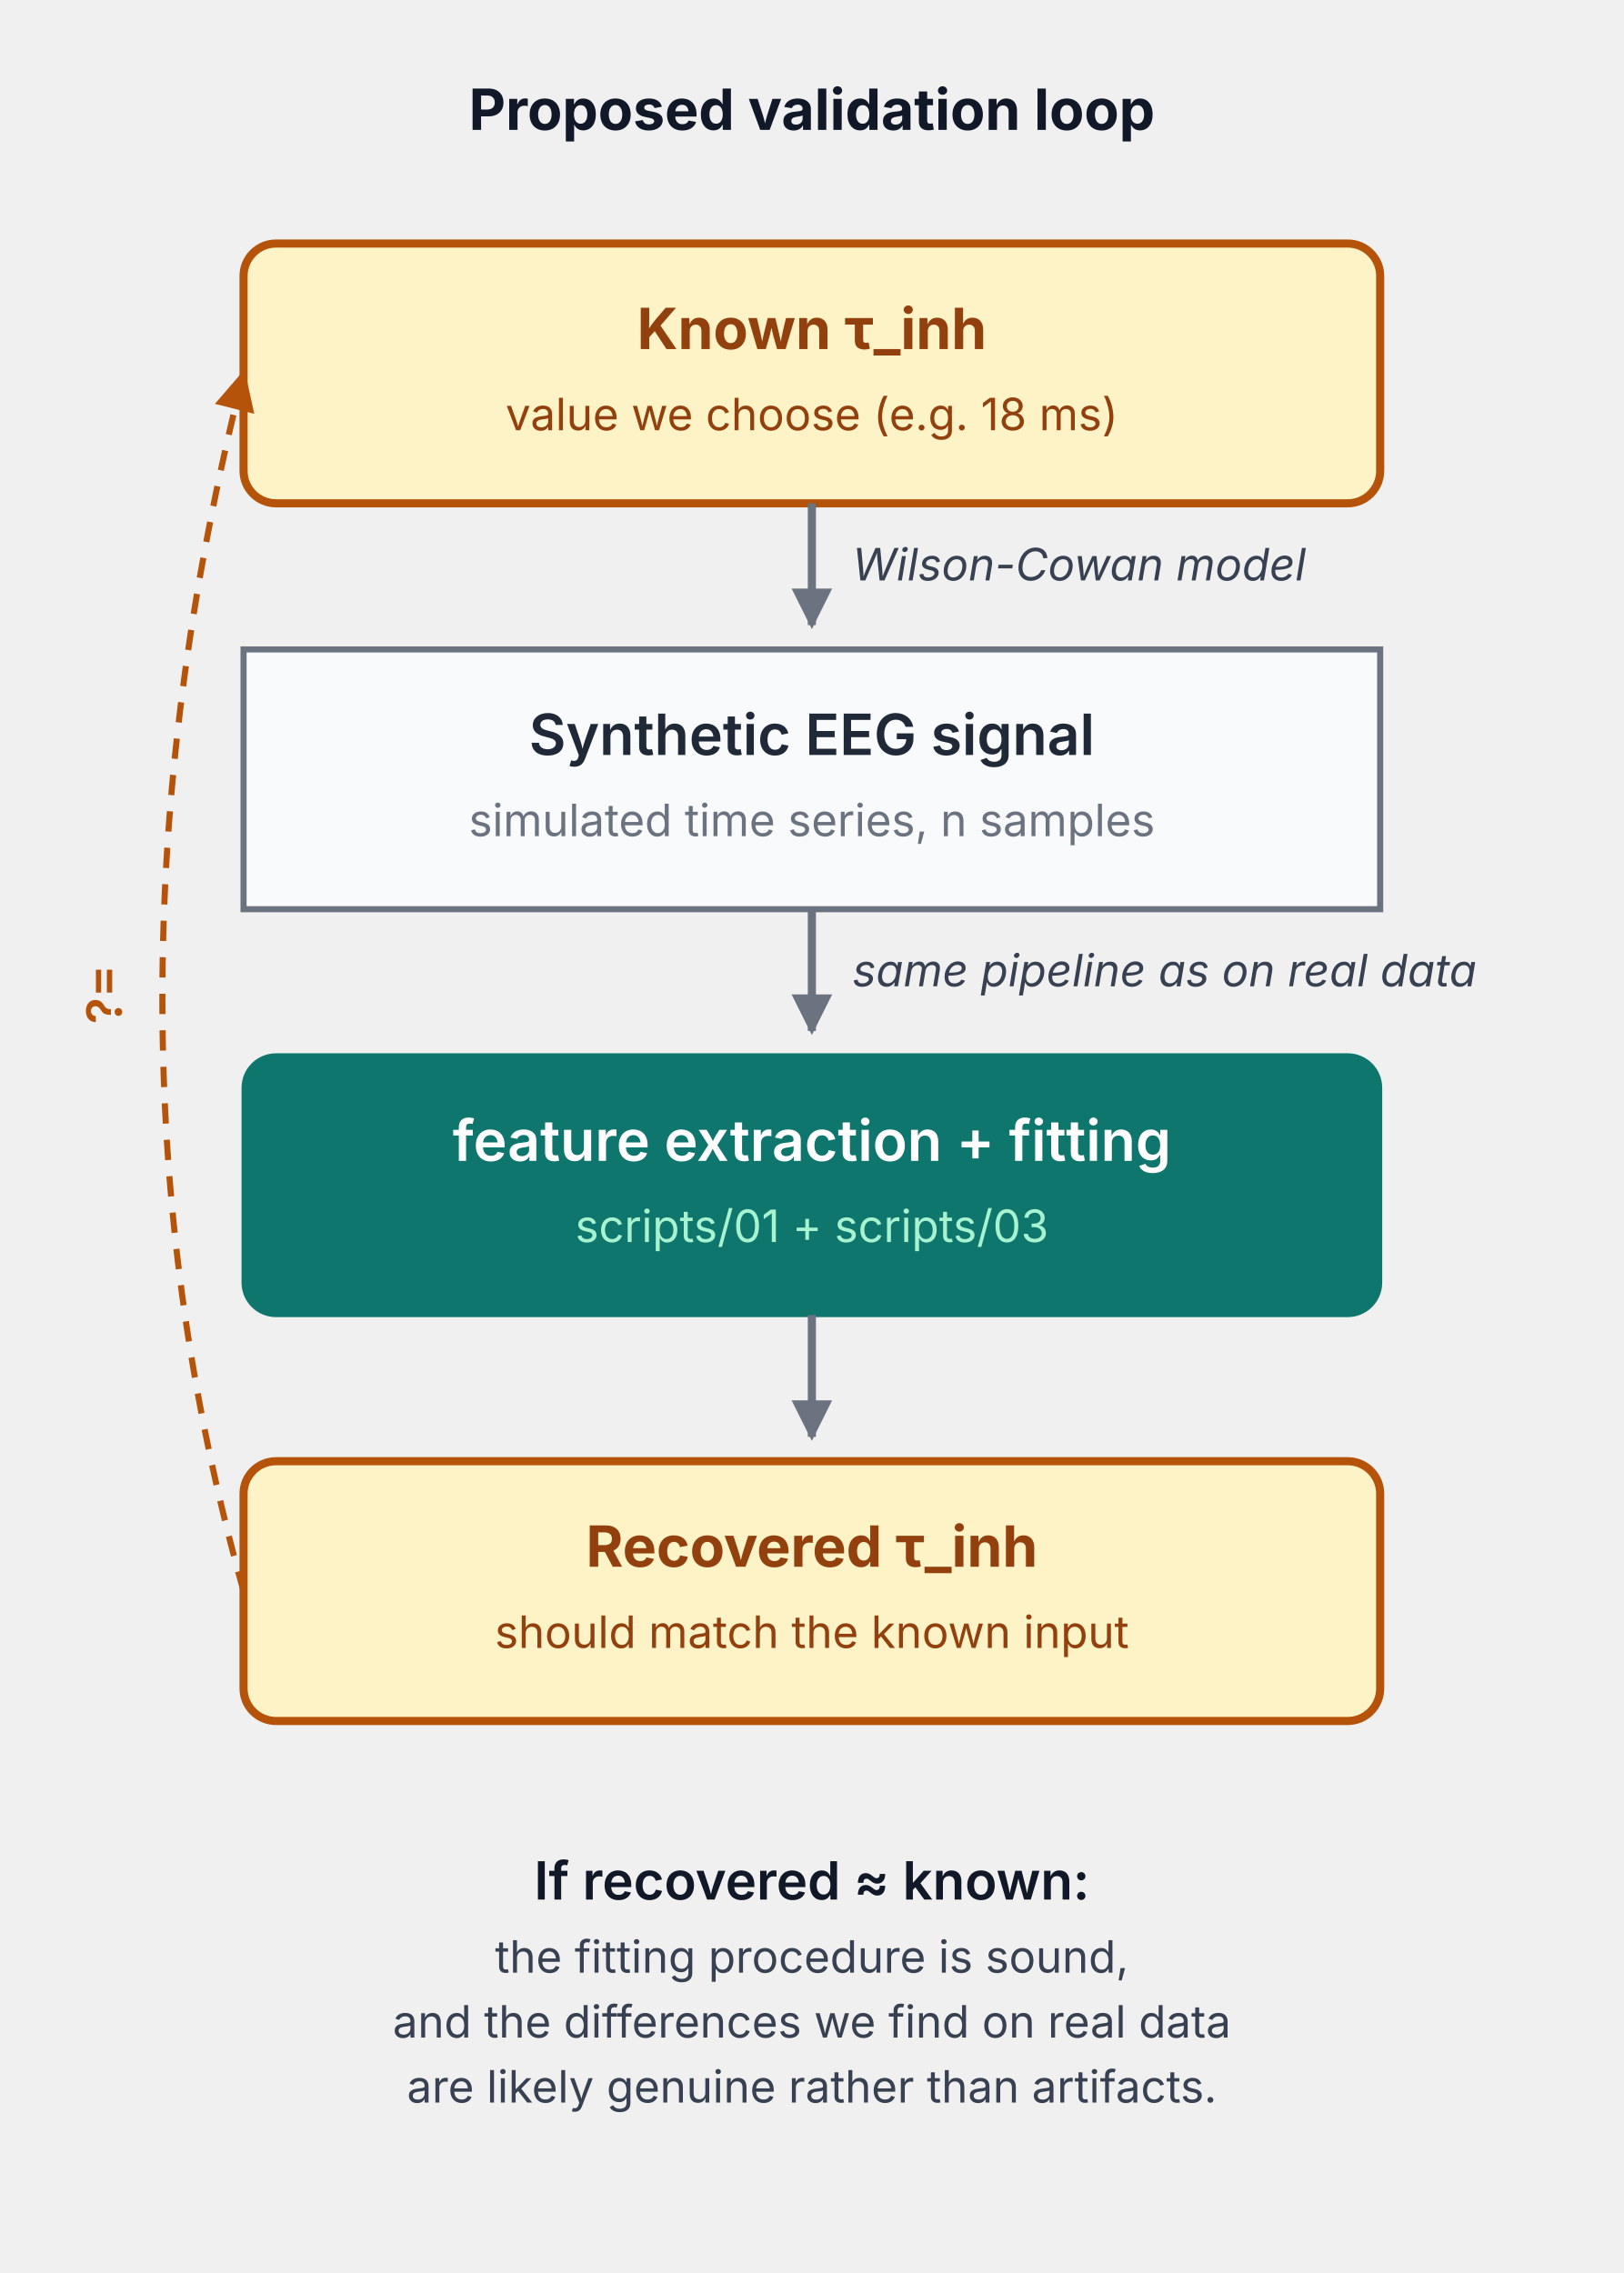
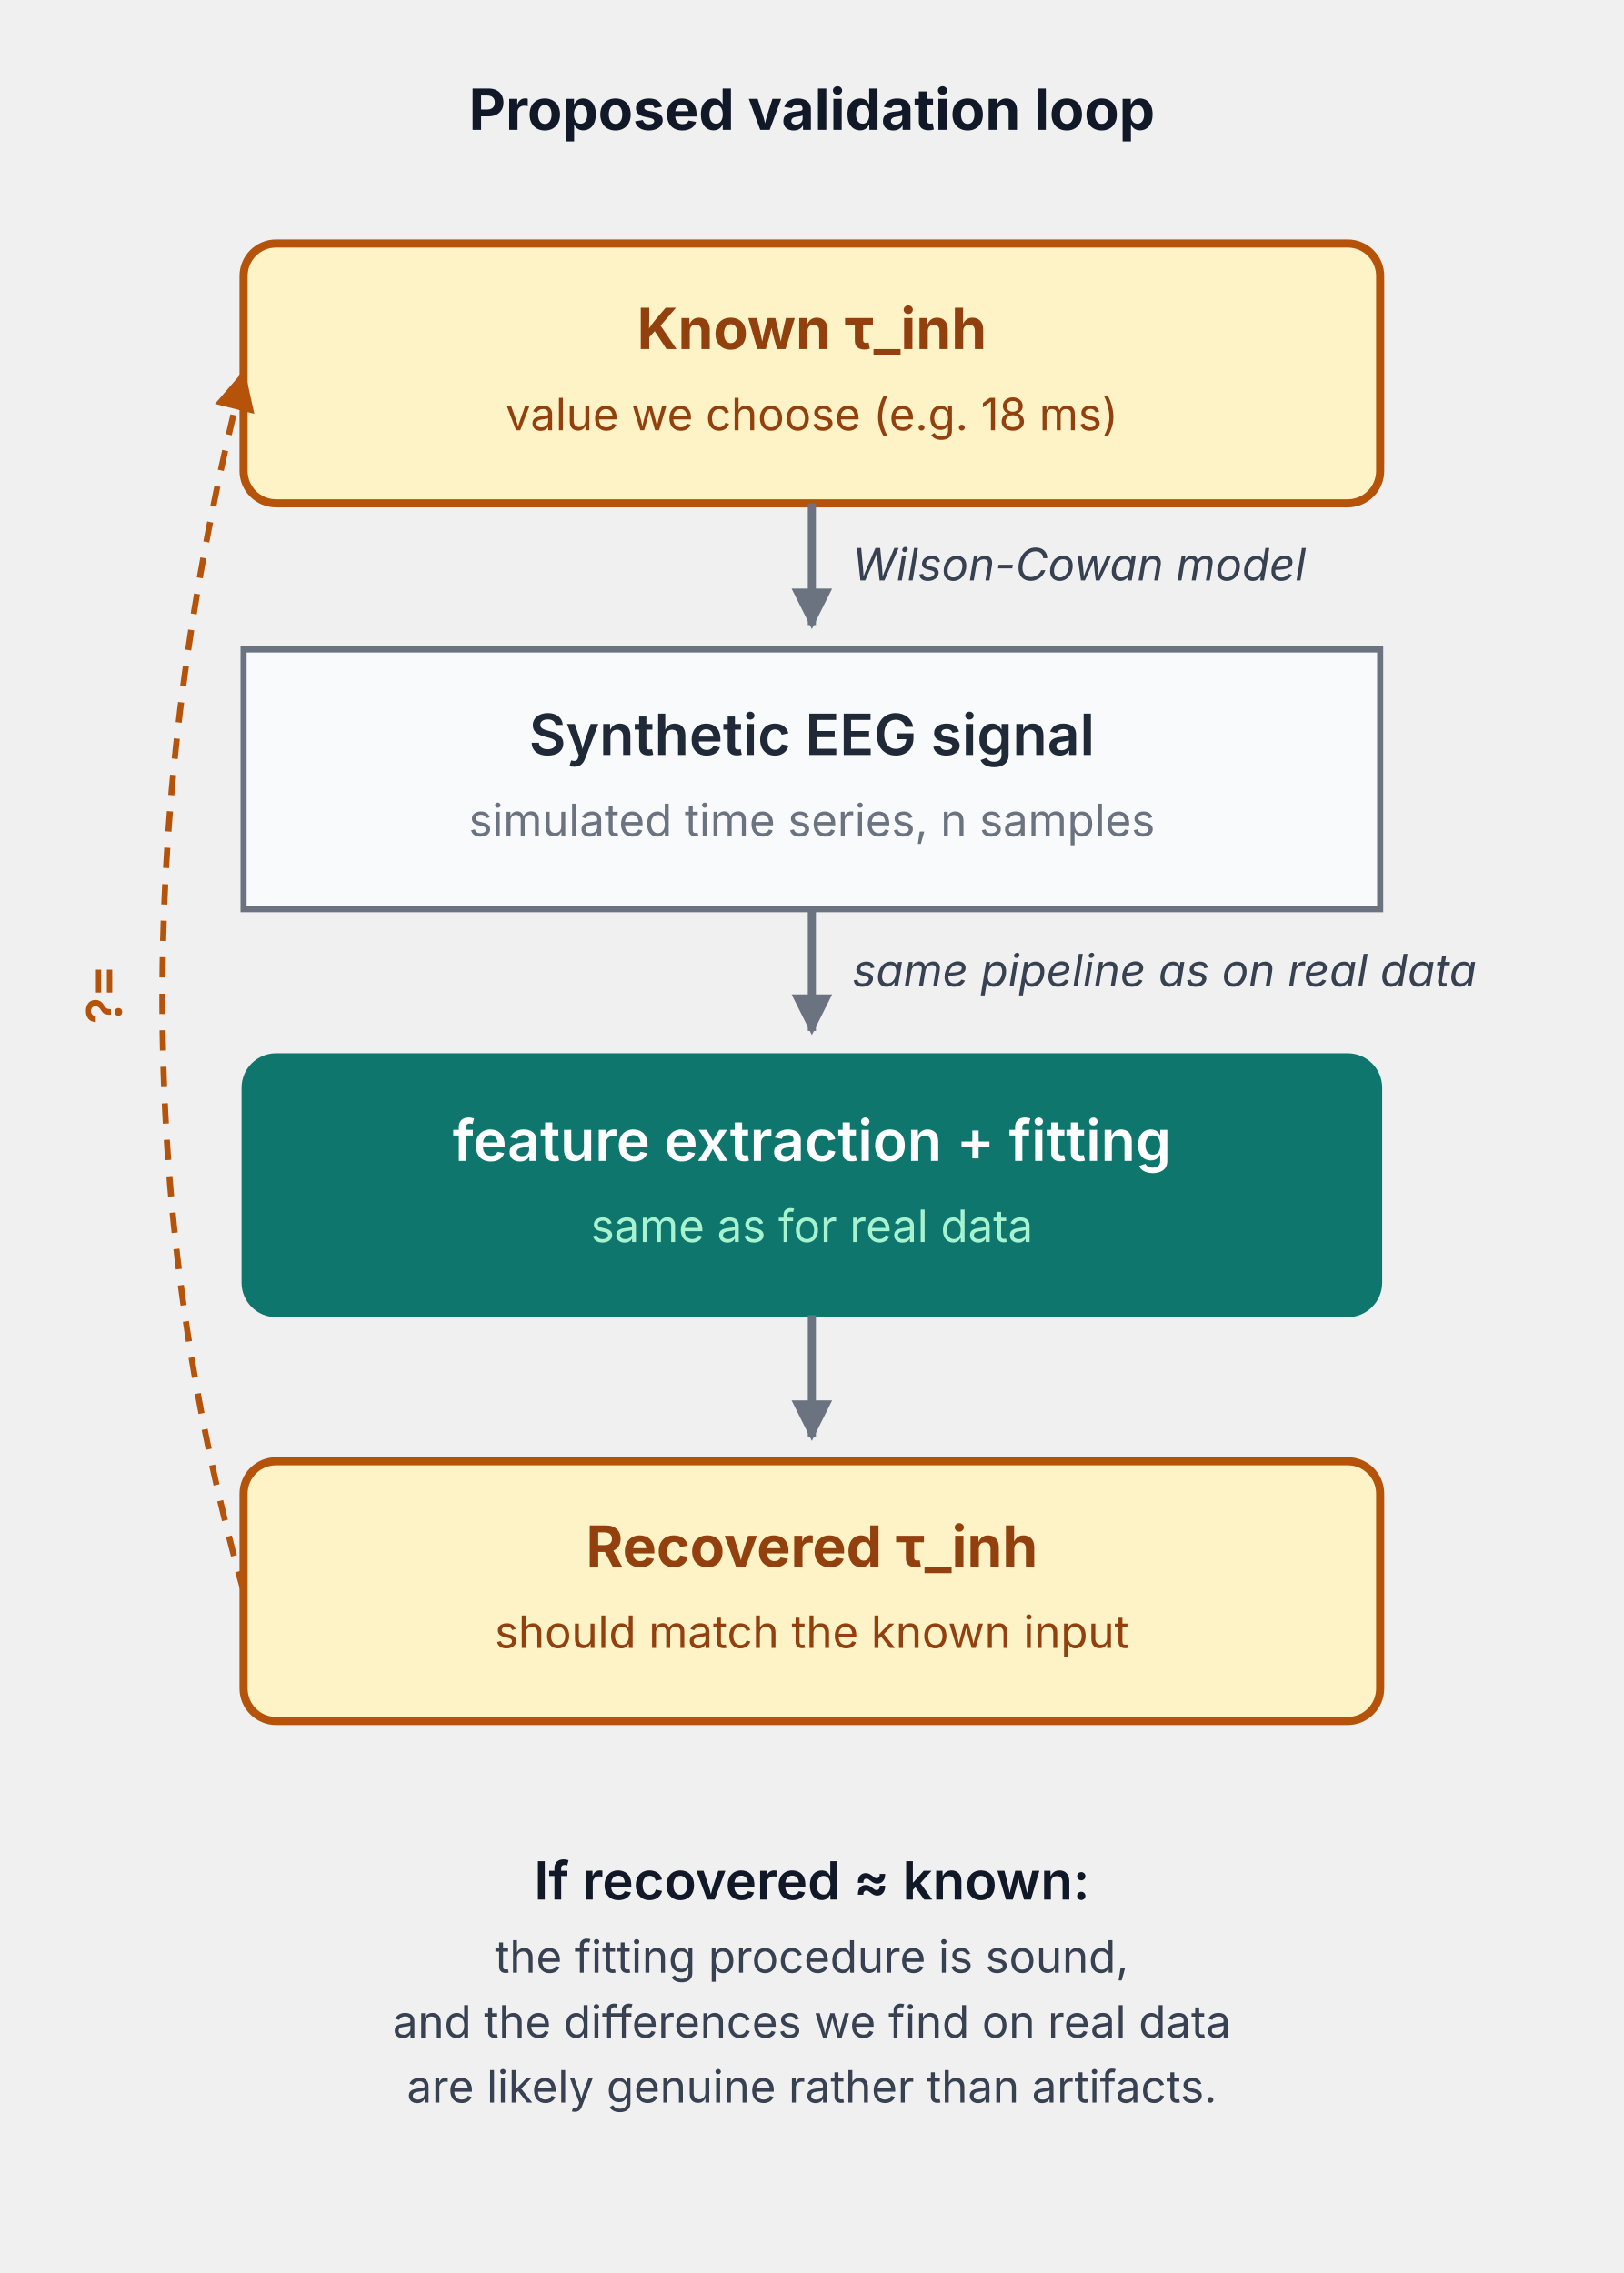
<svg xmlns="http://www.w3.org/2000/svg" viewBox="0 0 400 560" font-family="-apple-system, BlinkMacSystemFont, 'Segoe UI', sans-serif">
  <defs>
    <marker id="arrow" markerWidth="10" markerHeight="10" refX="9" refY="5" orient="auto" markerUnits="userSpaceOnUse">
      <path d="M0,0 L0,10 L10,5 z" fill="#6b7280" />
    </marker>
    <marker id="arrowOpen" markerWidth="10" markerHeight="10" refX="9" refY="5" orient="auto" markerUnits="userSpaceOnUse">
      <path d="M0,0 L0,10 L10,5 z" fill="#b45309" />
    </marker>
  </defs>
  <text x="200" y="32" text-anchor="middle" fill="#111827" font-size="14" font-weight="700">Proposed validation loop</text>
  <rect x="60" y="60" width="280" height="64" rx="8" fill="#fef3c7" stroke="#b45309" stroke-width="2" />
  <text x="200" y="86" text-anchor="middle" fill="#92400e" font-size="14" font-weight="700">Known τ_inh</text>
  <text x="200" y="106" text-anchor="middle" fill="#92400e" font-size="11">value we choose (e.g. 18 ms)</text>
  <line x1="200" y1="124" x2="200" y2="154" stroke="#6b7280" stroke-width="2" marker-end="url(#arrow)" />
  <text x="210" y="143" fill="#374151" font-size="11" font-style="italic">Wilson-Cowan model</text>
  <rect x="60" y="160" width="280" height="64" fill="#f9fafb" stroke="#6b7280" stroke-width="1.5" />
  <text x="200" y="186" text-anchor="middle" fill="#1f2937" font-size="14" font-weight="600">Synthetic EEG signal</text>
  <text x="200" y="206" text-anchor="middle" fill="#6b7280" font-size="11">simulated time series, n samples</text>
  <line x1="200" y1="224" x2="200" y2="254" stroke="#6b7280" stroke-width="2" marker-end="url(#arrow)" />
  <text x="210" y="243" fill="#374151" font-size="11" font-style="italic">same pipeline as on real data</text>
  <rect x="60" y="260" width="280" height="64" rx="8" fill="#0f766e" stroke="#0f766e" />
  <text x="200" y="286" text-anchor="middle" fill="white" font-size="14" font-weight="600">feature extraction + fitting</text>
-   <text x="200" y="306" text-anchor="middle" fill="#a7f3d0" font-size="11">scripts/01 + scripts/03</text>
+   <text x="200" y="306" text-anchor="middle" fill="#a7f3d0" font-size="11">same as for real data</text>
  <line x1="200" y1="324" x2="200" y2="354" stroke="#6b7280" stroke-width="2" marker-end="url(#arrow)" />
  <rect x="60" y="360" width="280" height="64" rx="8" fill="#fef3c7" stroke="#b45309" stroke-width="2" />
  <text x="200" y="386" text-anchor="middle" fill="#92400e" font-size="14" font-weight="700">Recovered τ_inh</text>
  <text x="200" y="406" text-anchor="middle" fill="#92400e" font-size="11">should match the known input</text>
  <path d="M 60 392 Q 20 250 60 92" fill="none" stroke="#b45309" stroke-width="1.5" stroke-dasharray="5 4" marker-end="url(#arrowOpen)" />
  <text x="30" y="245" text-anchor="middle" fill="#b45309" font-size="12" font-weight="600" transform="rotate(-90 30 245)">?=</text>
  <text x="200" y="468" text-anchor="middle" fill="#111827" font-size="13" font-weight="600">If recovered ≈ known:</text>
  <text x="200" y="486" text-anchor="middle" fill="#374151" font-size="11">the fitting procedure is sound,</text>
  <text x="200" y="502" text-anchor="middle" fill="#374151" font-size="11">and the differences we find on real data</text>
  <text x="200" y="518" text-anchor="middle" fill="#374151" font-size="11">are likely genuine rather than artifacts.</text>
</svg>
